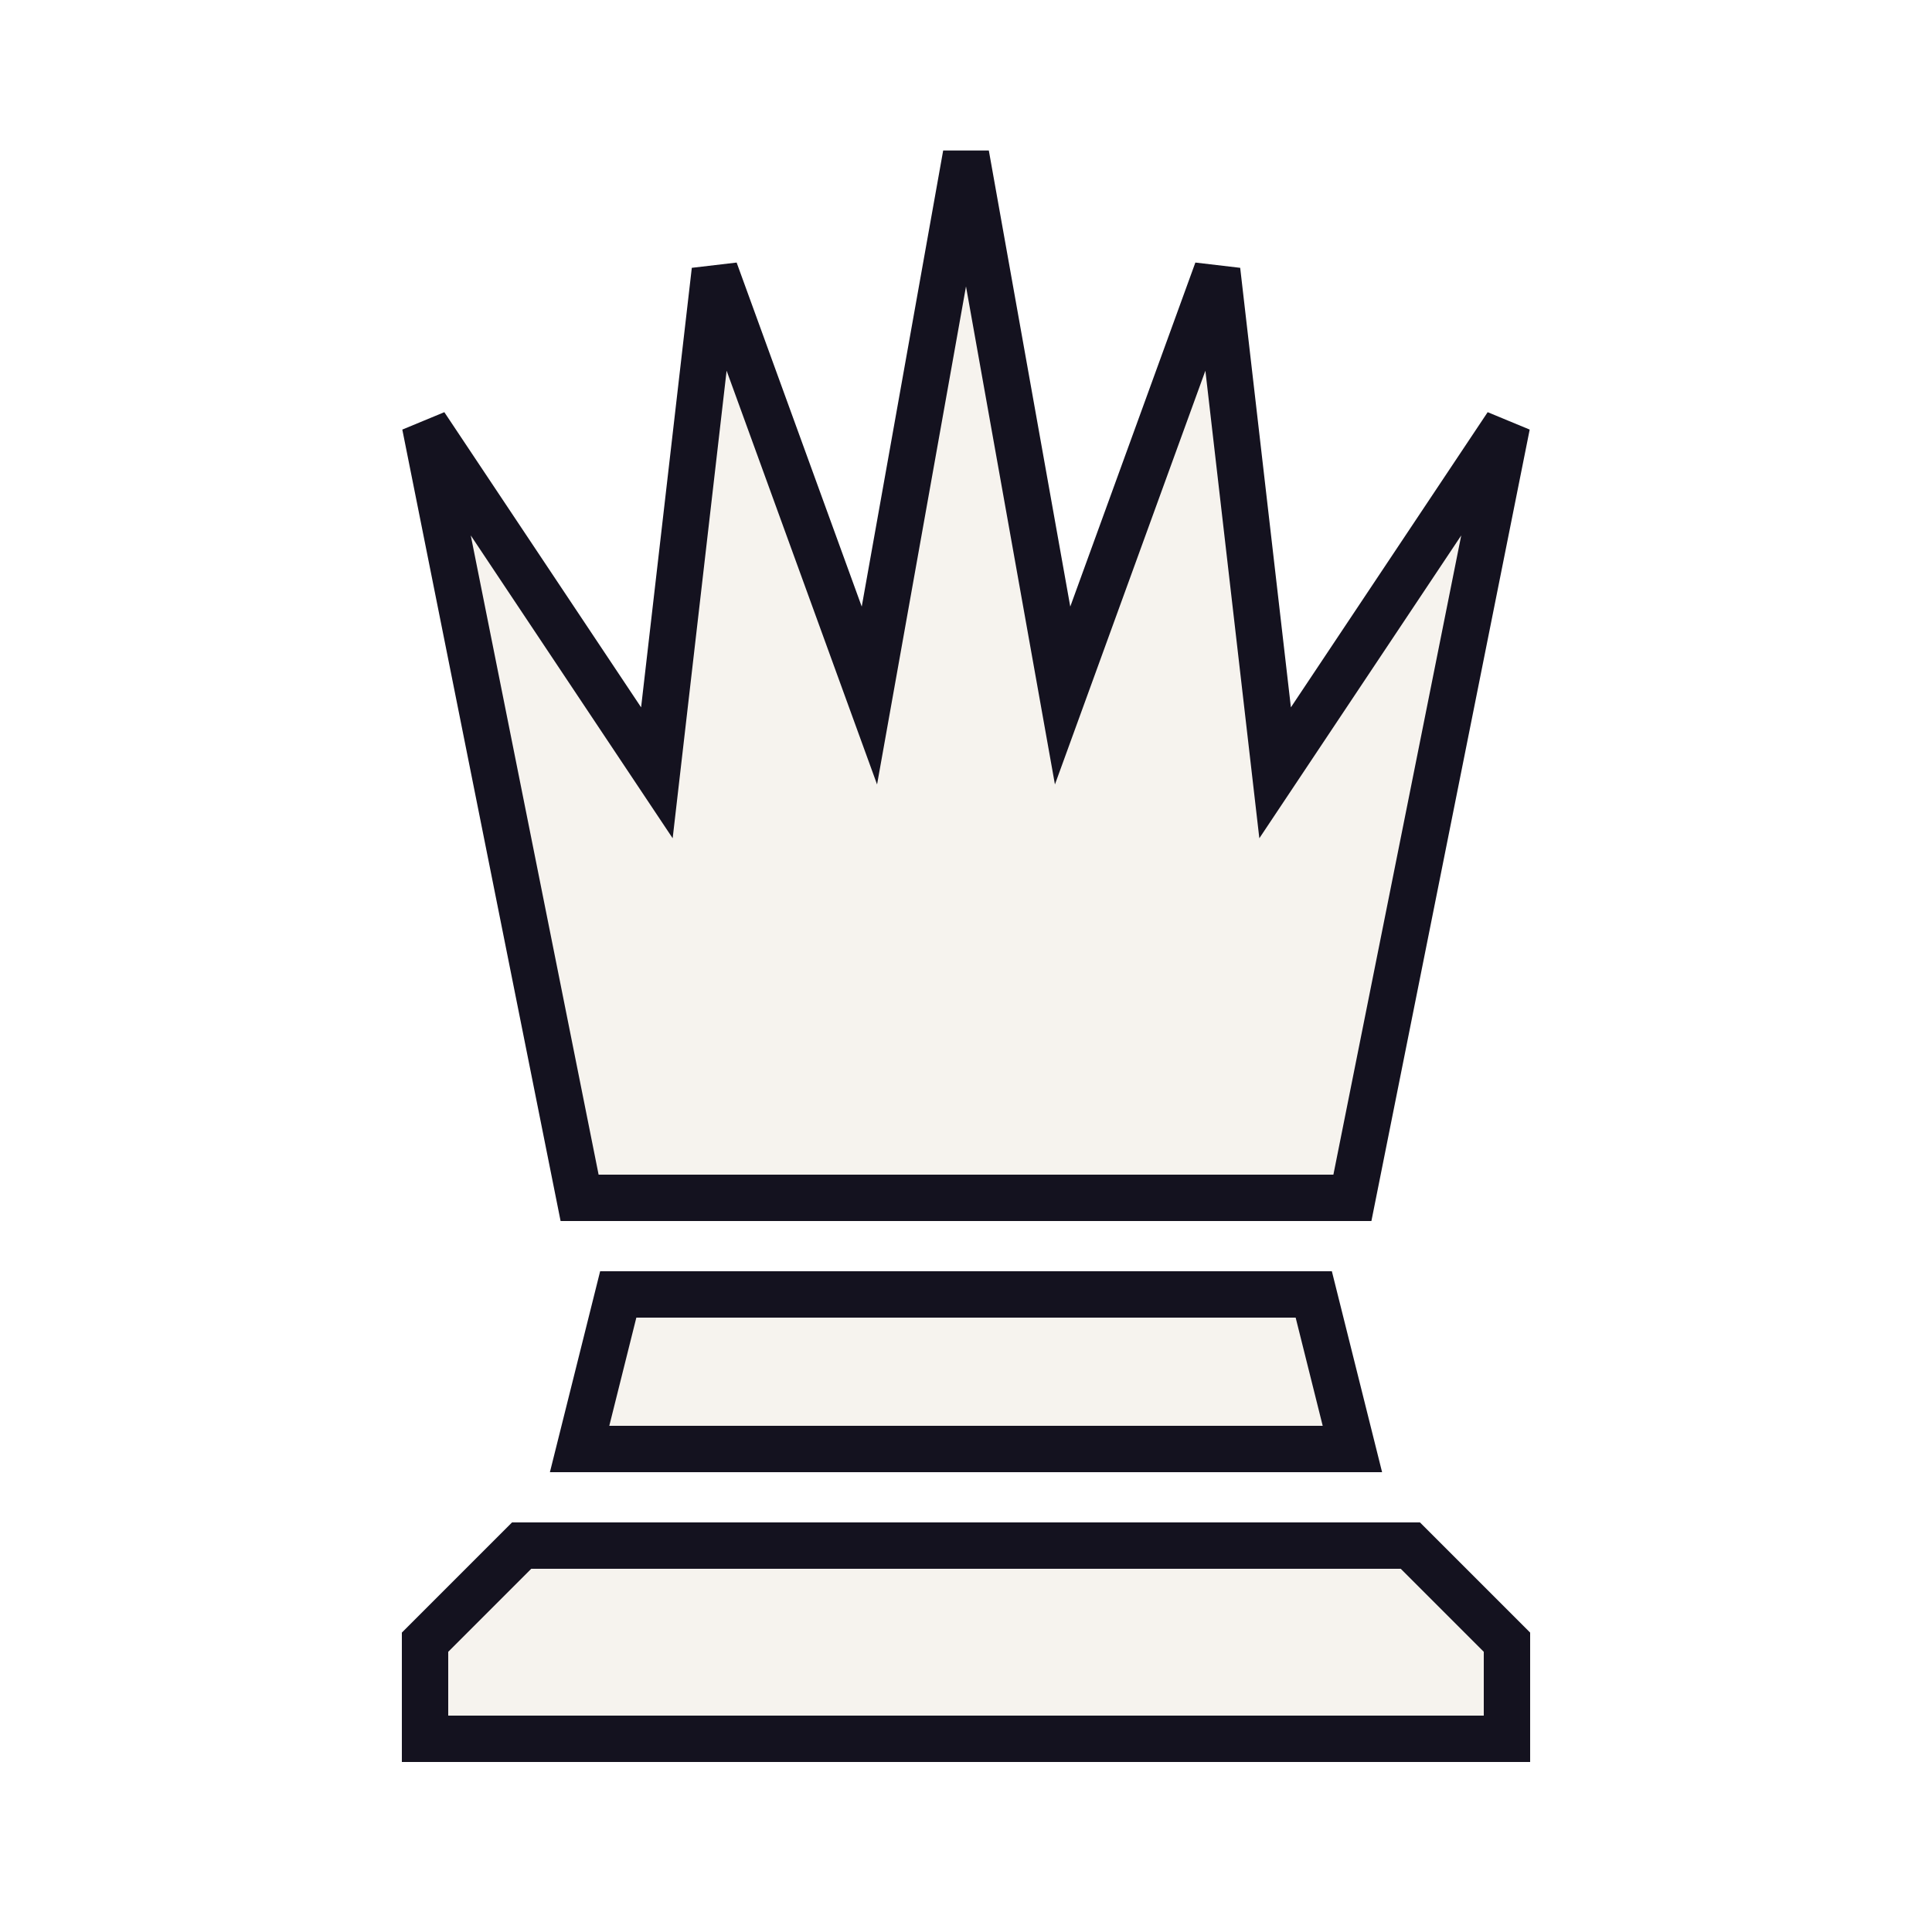
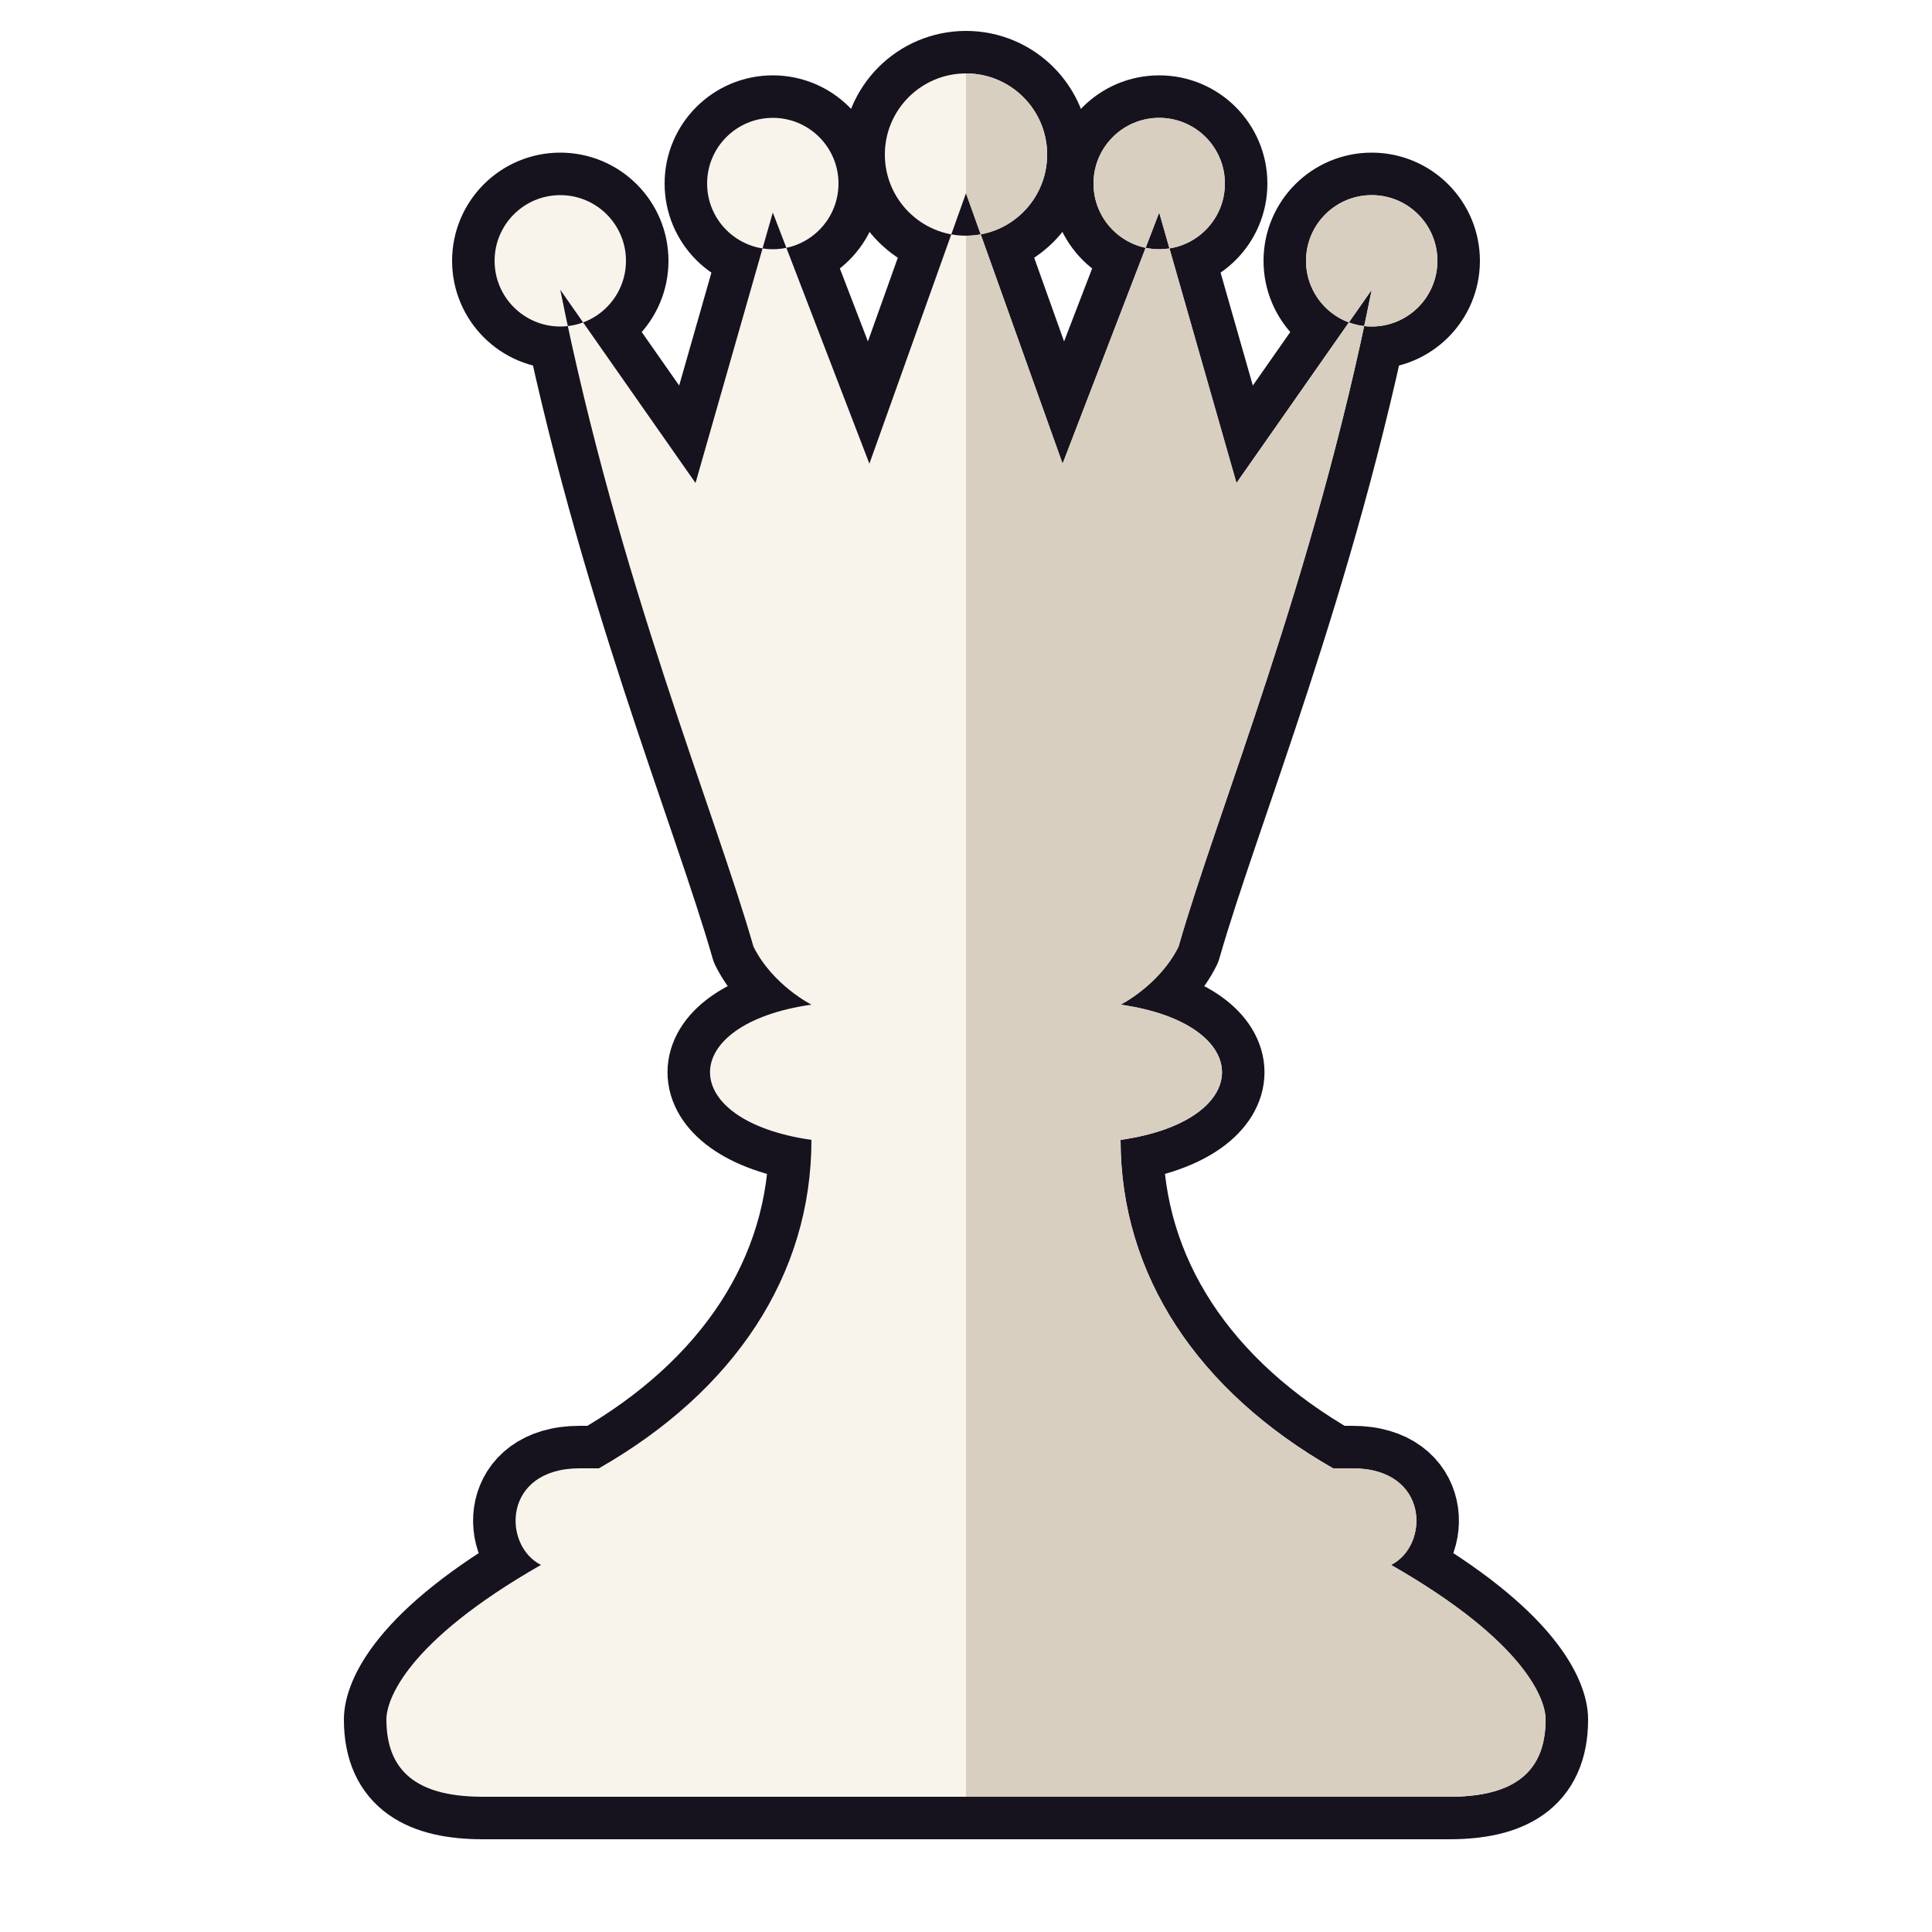
<svg xmlns="http://www.w3.org/2000/svg" viewBox="0 0 100 100">
-   <path d="M22 22L34 40L37 14L45 36L50 8L55 36L63 14L66 40L78 22L70 62L30 62Z M32 67L68 67L70 75L30 75Z M22 90L78 90L78 85L73 80L27 80L22 85Z" fill="#f6f3ee" fill-rule="evenodd" stroke="#14121f" stroke-width="2.4" stroke-linejoin="miter" />
+   <clipPath id="c">
+     <path d="M50 10L55 24L60 11L64 25L71 15C68 30 63 42 61 49C60 51 58 52 58 52C65 53 65 58 58 59C58 66 62 72 69 76L70 76C74 76 74 80 72 81C79 85 80 88 80 89C80 92 78 93 75 93L50 93L25 93C22 93 20 92 20 89C20 88 21 85 28 81C26 80 26 76 30 76L31 76C38 72 42 66 42 59C35 58 35 53 42 52C42 52 40 51 39 49C37 42 32 30 29 15L36 25L40 11L45 24L50 10ZM45.8 8a4.2 4.2 0 1 0 8.4 0a4.2 4.2 0 1 0 -8.4 0ZM56.6 9.5a3.4 3.4 0 1 0 6.8 0a3.4 3.4 0 1 0 -6.8 0ZM36.6 9.5a3.4 3.4 0 1 0 6.8 0a3.4 3.4 0 1 0 -6.8 0ZM67.6 13.5a3.4 3.4 0 1 0 6.8 0a3.4 3.4 0 1 0 -6.8 0ZM25.6 13.5a3.4 3.4 0 1 0 6.8 0a3.4 3.4 0 1 0 -6.8 0Z" />
+   </clipPath>
+   <path d="M50 10L55 24L60 11L64 25L71 15C68 30 63 42 61 49C60 51 58 52 58 52C65 53 65 58 58 59C58 66 62 72 69 76L70 76C74 76 74 80 72 81C79 85 80 88 80 89C80 92 78 93 75 93L50 93L25 93C22 93 20 92 20 89C20 88 21 85 28 81C26 80 26 76 30 76L31 76C38 72 42 66 42 59C35 58 35 53 42 52C42 52 40 51 39 49C37 42 32 30 29 15L36 25L40 11L45 24L50 10ZM45.8 8a4.2 4.2 0 1 0 8.4 0a4.2 4.2 0 1 0 -8.4 0ZM56.6 9.5a3.4 3.4 0 1 0 6.8 0a3.4 3.4 0 1 0 -6.8 0ZM36.6 9.5a3.4 3.4 0 1 0 6.8 0a3.4 3.4 0 1 0 -6.8 0ZM67.6 13.5a3.4 3.4 0 1 0 6.8 0a3.4 3.4 0 1 0 -6.8 0ZM25.6 13.5a3.4 3.4 0 1 0 6.8 0a3.4 3.4 0 1 0 -6.8 0Z" stroke="#16131f" stroke-width="4.4" stroke-linejoin="round" />
+   <path d="M50 10L55 24L60 11L64 25L71 15C68 30 63 42 61 49C60 51 58 52 58 52C65 53 65 58 58 59C58 66 62 72 69 76L70 76C74 76 74 80 72 81C79 85 80 88 80 89C80 92 78 93 75 93L50 93L25 93C22 93 20 92 20 89C20 88 21 85 28 81C26 80 26 76 30 76L31 76C38 72 42 66 42 59C35 58 35 53 42 52C42 52 40 51 39 49C37 42 32 30 29 15L36 25L40 11L45 24L50 10ZM45.8 8a4.2 4.2 0 1 0 8.4 0a4.2 4.2 0 1 0 -8.4 0ZM56.6 9.5a3.4 3.4 0 1 0 6.8 0a3.4 3.4 0 1 0 -6.8 0ZM36.6 9.5a3.4 3.4 0 1 0 6.8 0a3.4 3.4 0 1 0 -6.8 0ZM67.6 13.5a3.4 3.4 0 1 0 6.8 0a3.4 3.4 0 1 0 -6.8 0ZM25.6 13.5a3.4 3.4 0 1 0 6.8 0a3.4 3.4 0 1 0 -6.8 0Z" fill="#f8f4ec" />
+   <rect x="50" width="50" height="100" fill="#d8cfc1" clip-path="url(#c)" />
</svg>
